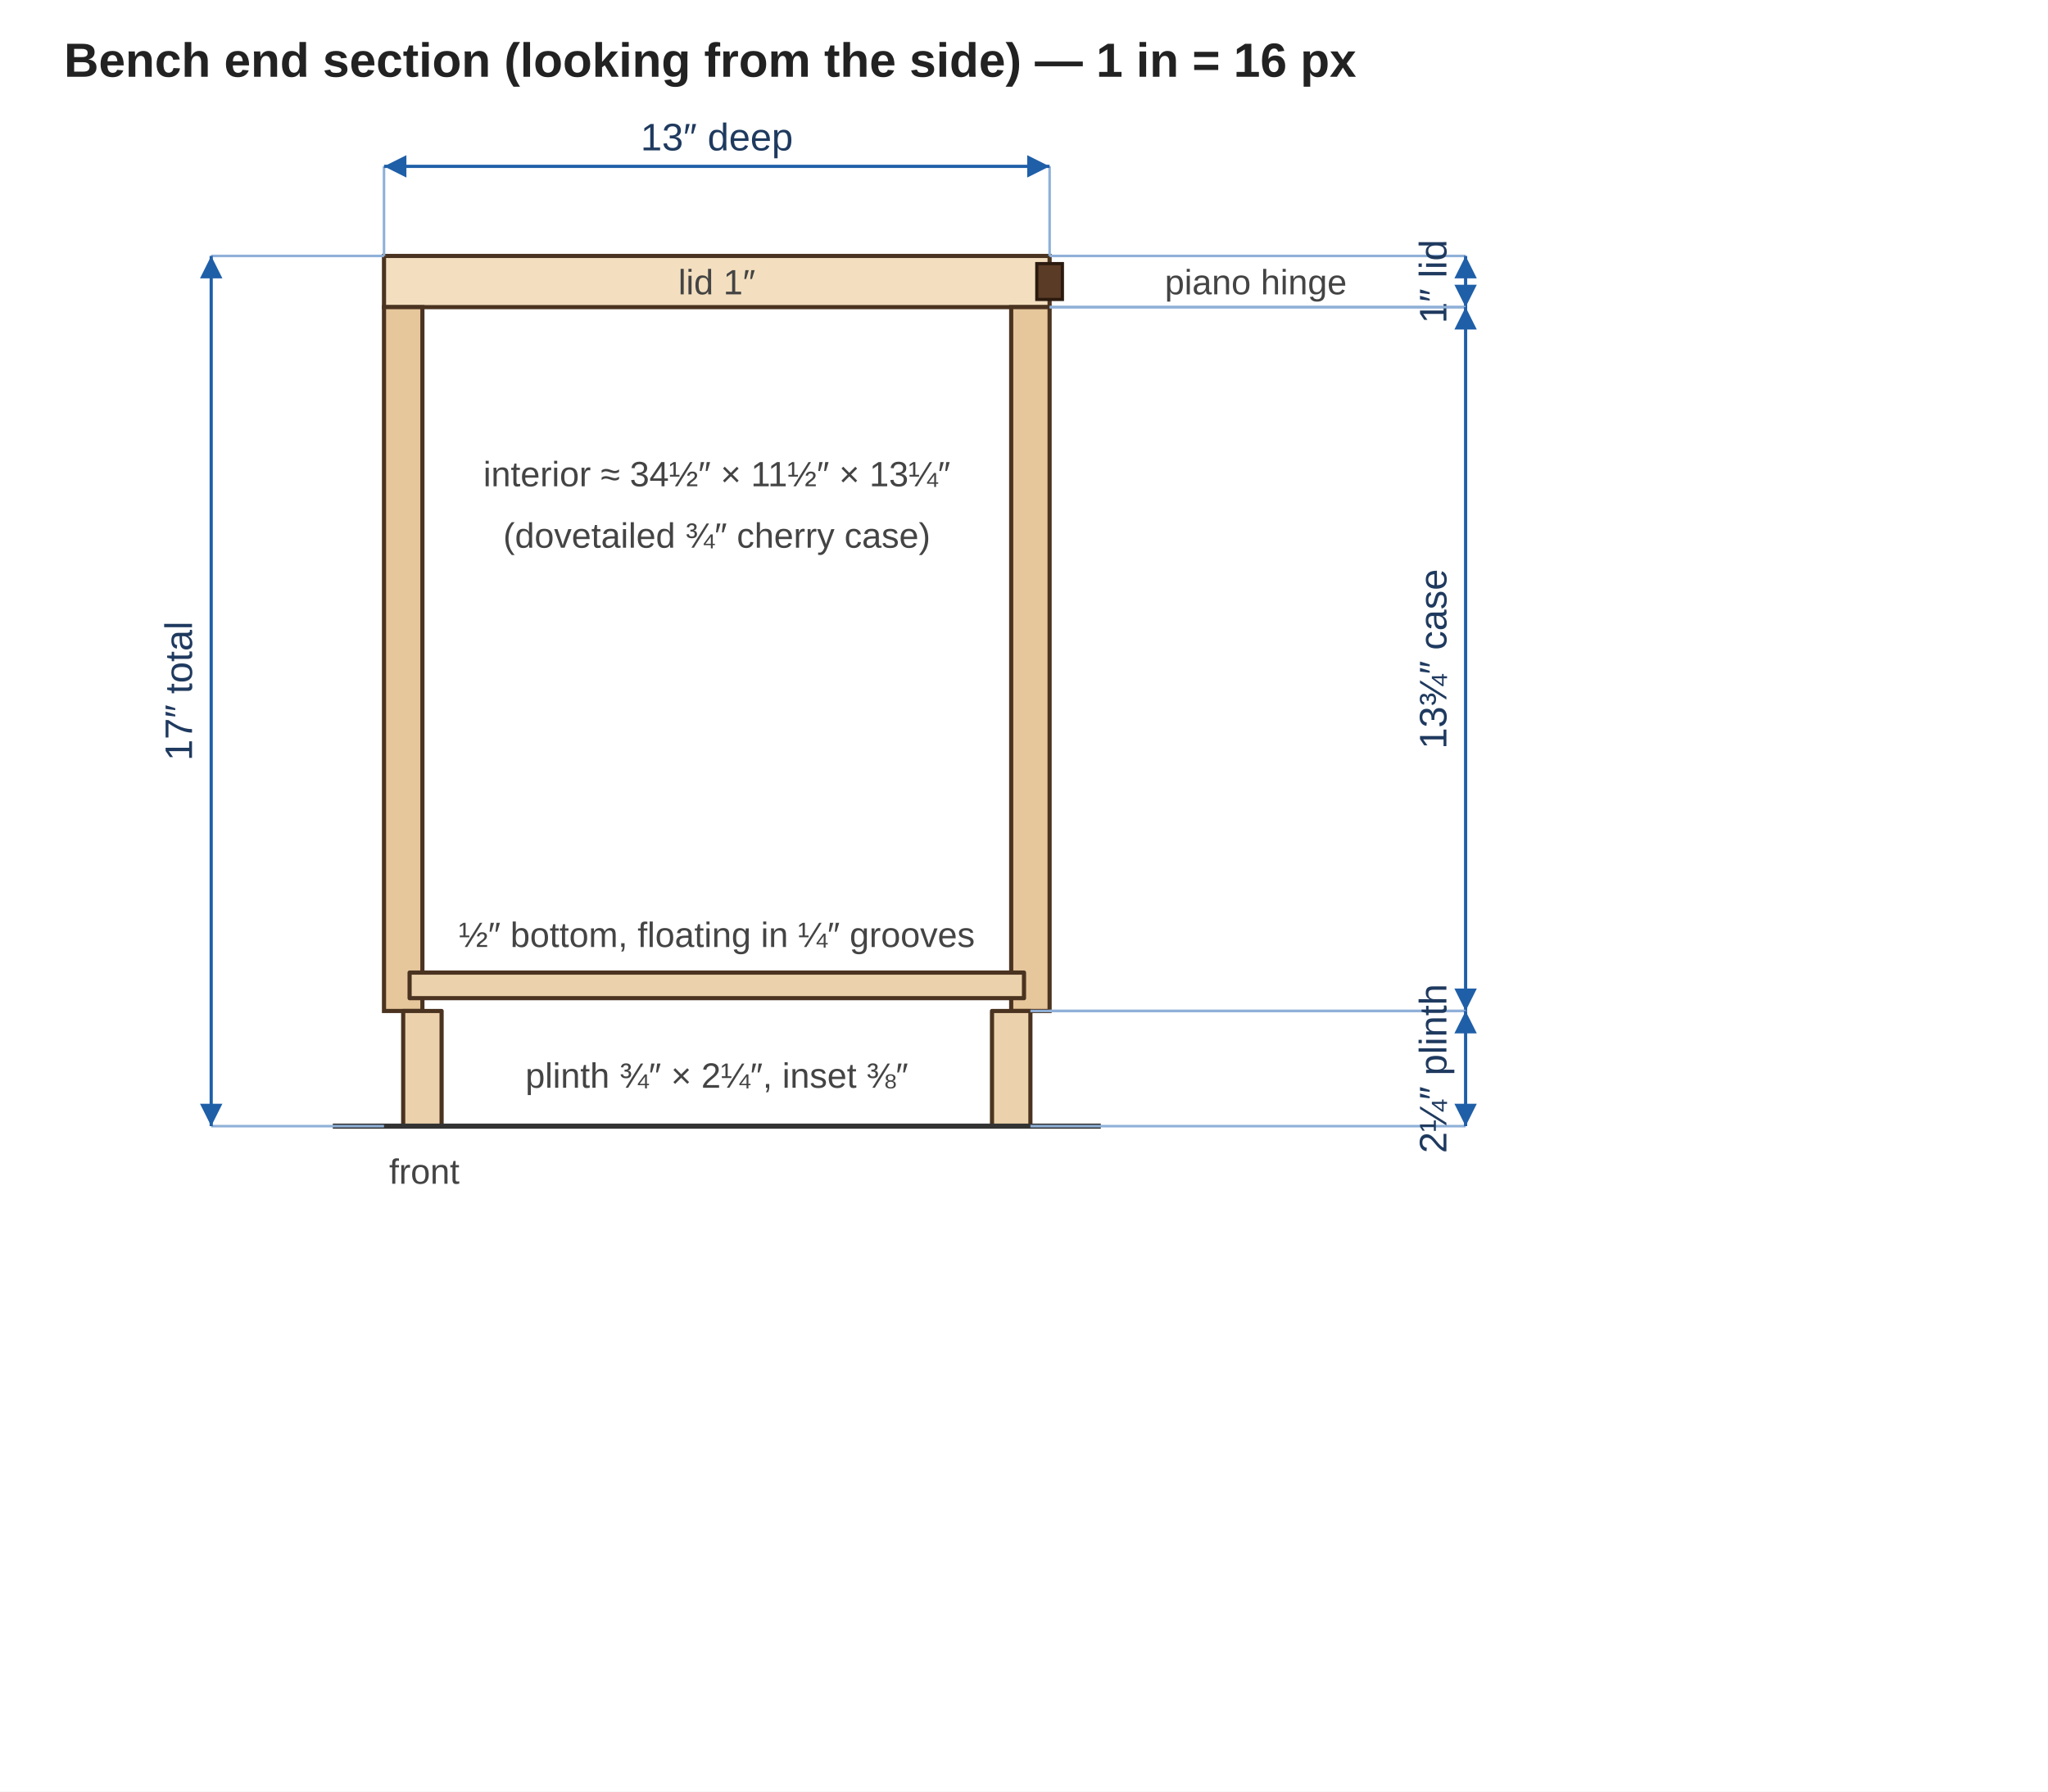
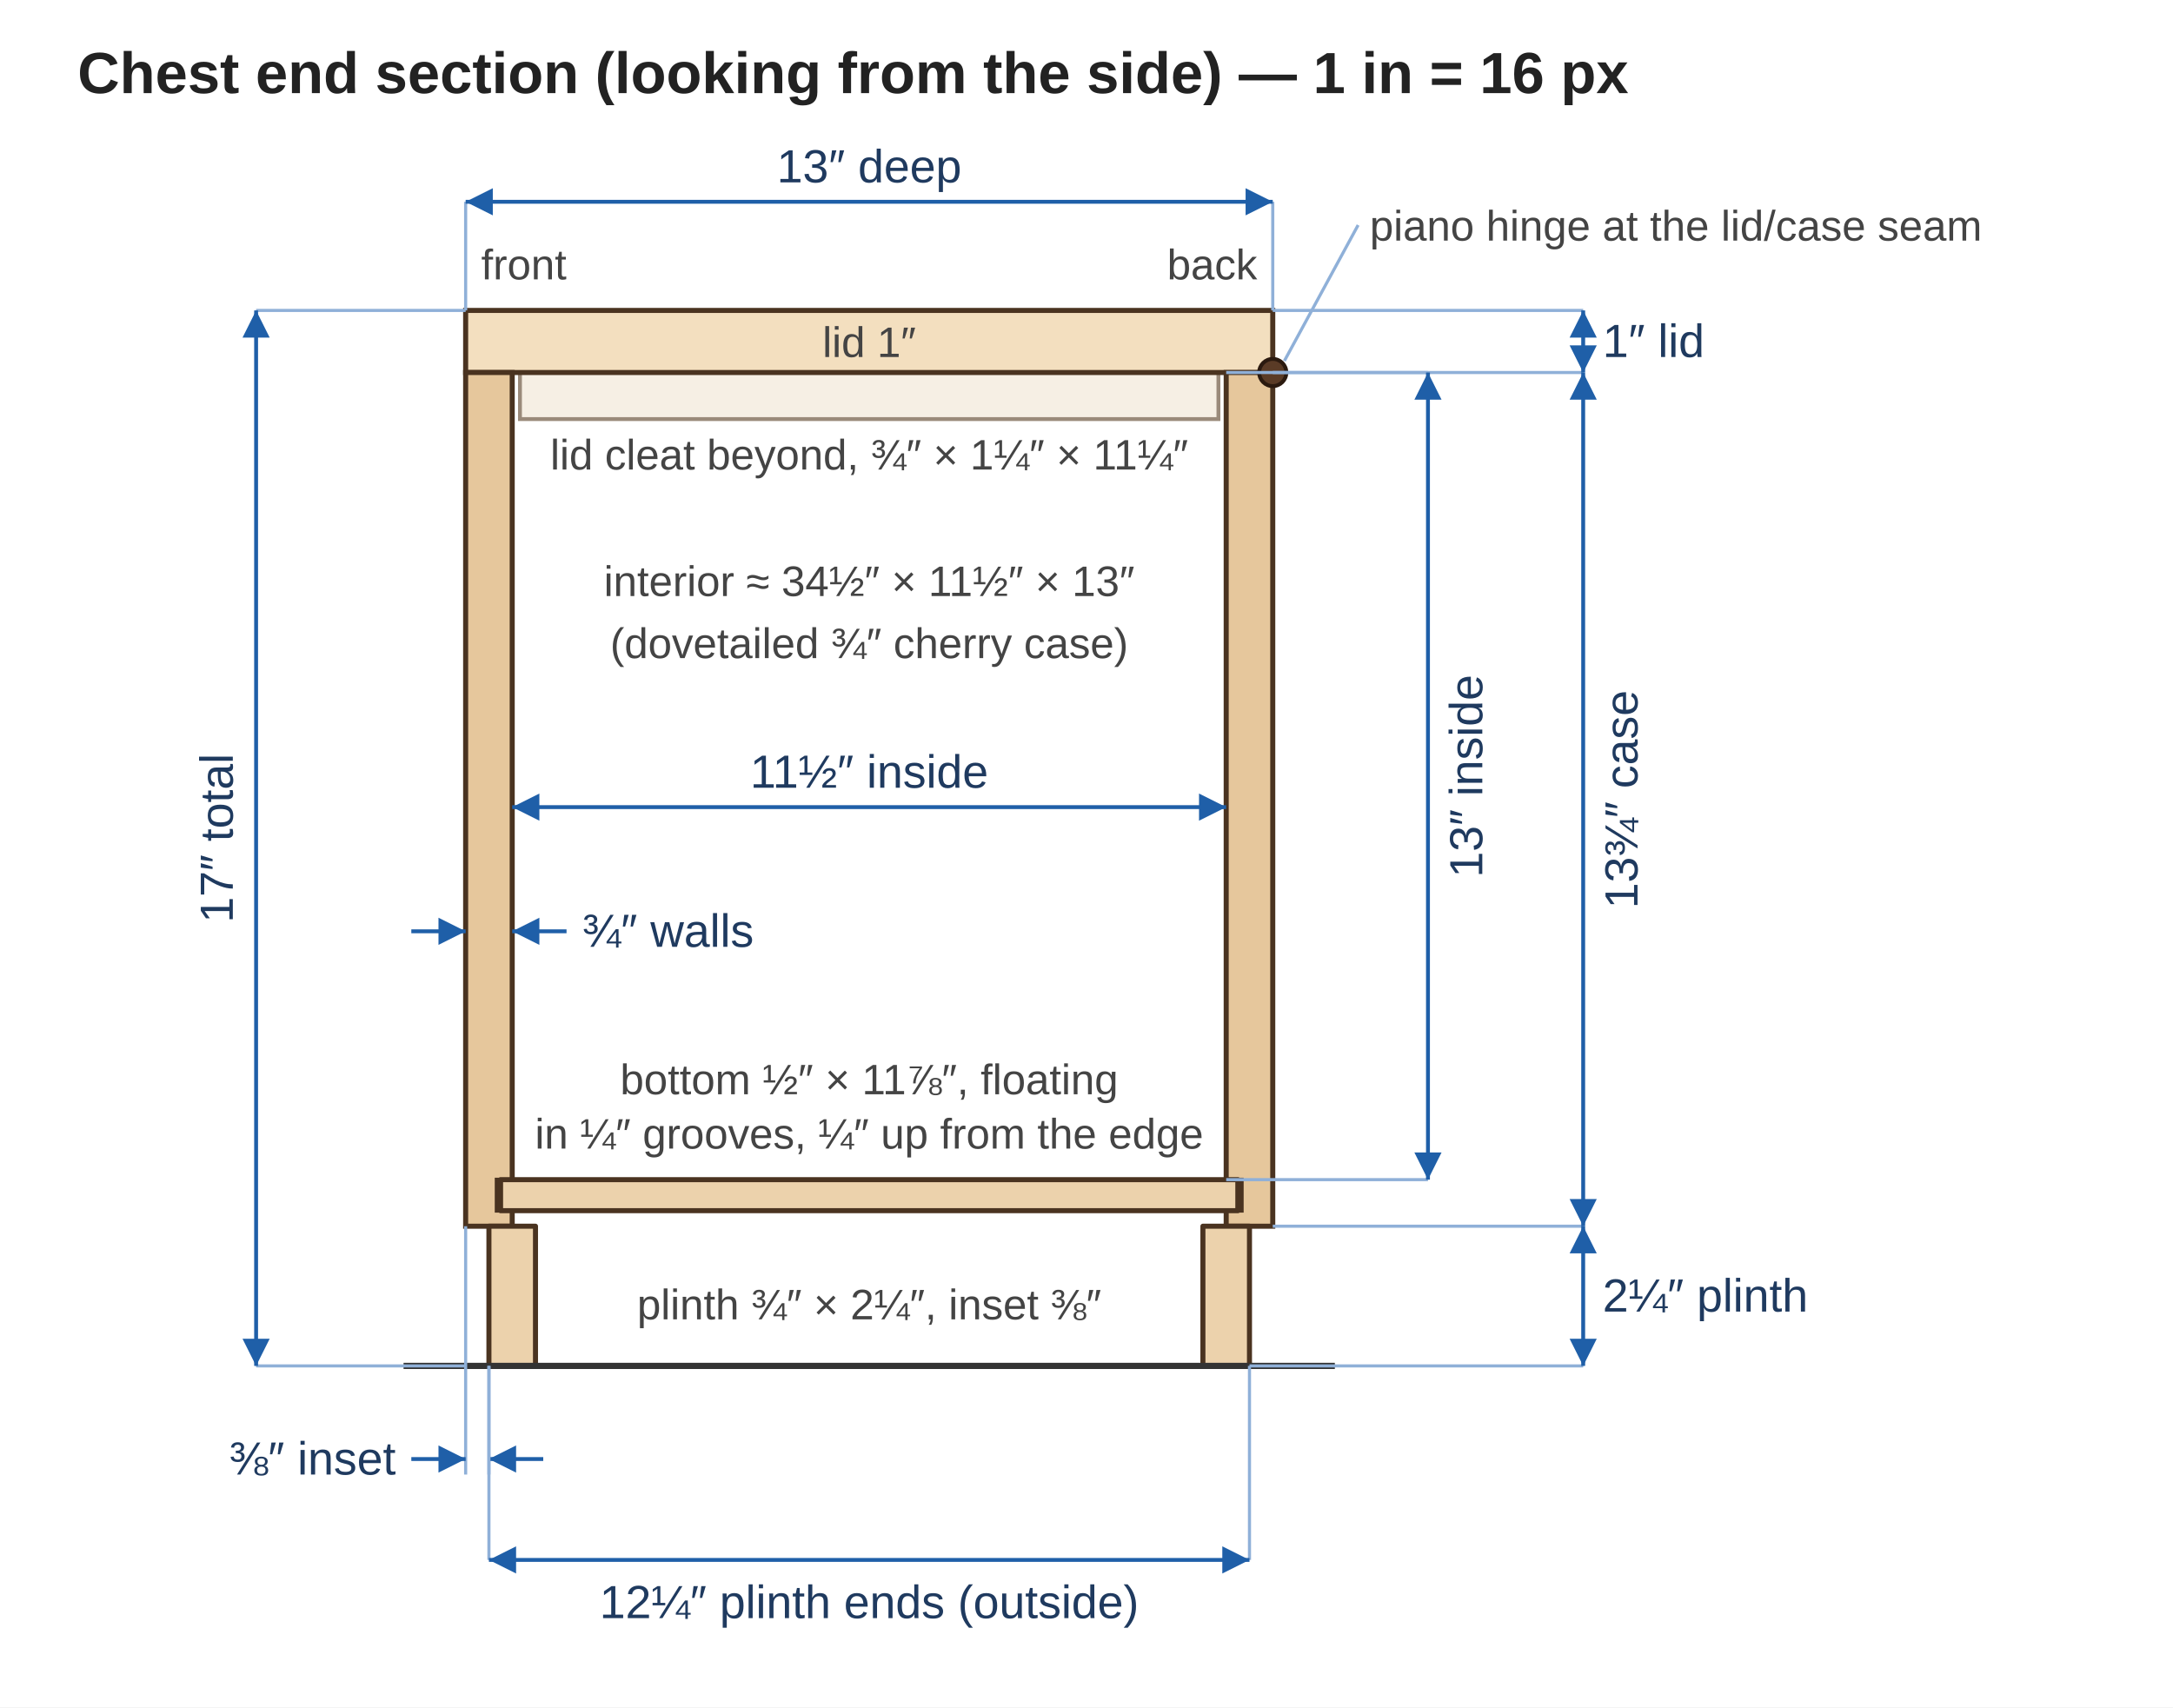
- <svg xmlns="http://www.w3.org/2000/svg" viewBox="0 0 640 560" width="640" height="560" role="img" aria-label="Chest bench end section">
+ <svg xmlns="http://www.w3.org/2000/svg" viewBox="0 0 560 440" width="560" height="440" role="img" aria-label="Chest bench end section">
  <style>
  .bg{fill:#fff}
  .wood{fill:#ecd2ac;stroke:#4a3320;stroke-width:1.3;stroke-linejoin:round}
  .leg{fill:#dcb988;stroke:#4a3320;stroke-width:1.3}
  .face{fill:#f3dfbf;stroke:#4a3320;stroke-width:1.3}
  .pull{fill:#5a3b26;stroke:#2b1a0f;stroke-width:1}
  .shelf{fill:#e6c79c;stroke:#4a3320;stroke-width:1.3}
  .hid{fill:none;stroke:#7a6a5a;stroke-width:1.1;stroke-dasharray:5 3}
  .spacer{fill:#cfc3b4;stroke:#6b5b4b;stroke-width:1}
  .floor{stroke:#333;stroke-width:1.6}
  .dim{stroke:#1f5fa8;stroke-width:1;fill:none}
  .ext{stroke:#8fb0d8;stroke-width:.8}
  .t{font:12px 'Helvetica Neue',Arial,sans-serif;fill:#1f3a5f}
  .n{font:11px 'Helvetica Neue',Arial,sans-serif;fill:#444}
  .h{font:600 15px 'Helvetica Neue',Arial,sans-serif;fill:#222}
</style>
  <defs>
    <marker id="a" viewBox="0 0 8 8" refX="8" refY="4" markerWidth="7" markerHeight="7" orient="auto-start-reverse">
      <path d="M0,0 L8,4 L0,8 z" fill="#1f5fa8" />
    </marker>
  </defs>
-   <rect class="bg" width="640" height="560" />
-   <text class="h" x="20.0" y="24.0" text-anchor="start">Bench end section (looking from the side) — 1 in = 16 px</text>
+   <style>
+   .beyond{fill:#f6efe4;stroke:#9a8a7a;stroke-width:1}
+   .groove{fill:#fff;stroke:#4a3320;stroke-width:1}
+   .dt{fill:url(#hatch);stroke:#4a3320;stroke-width:1.3}
+   .knuckle{fill:#5a3b26;stroke:#2b1a0f;stroke-width:1}
+ </style>
+   <defs>
+     <pattern id="hatch" width="6" height="6" patternUnits="userSpaceOnUse" patternTransform="rotate(45)">
+       <rect width="6" height="6" fill="#e6c79c" />
+       <line x1="0" y1="0" x2="0" y2="6" stroke="#4a3320" stroke-width="1" />
+     </pattern>
+   </defs>
+   <rect class="bg" width="560" height="440" />
+   <text class="h" x="20.0" y="24.0" text-anchor="start">Chest end section (looking from the side) — 1 in = 16 px</text>
+   <rect class="beyond" x="134.00" y="96.00" width="180.00" height="12.00" />
  <rect class="face" x="120.00" y="80.00" width="208.00" height="16.00" />
  <rect class="shelf" x="120.00" y="96.00" width="12.00" height="220.00" />
  <rect class="shelf" x="316.00" y="96.00" width="12.00" height="220.00" />
-   <rect class="wood" x="128.00" y="304.00" width="192.00" height="8.00" />
+   <rect class="groove" x="128.00" y="304.00" width="4.00" height="8.00" />
+   <rect class="groove" x="316.00" y="304.00" width="4.00" height="8.00" />
+   <rect class="wood" x="129.00" y="304.00" width="190.00" height="8.00" />
  <rect class="wood" x="126.00" y="316.00" width="12.00" height="36.00" />
  <rect class="wood" x="310.00" y="316.00" width="12.00" height="36.00" />
  <line class="floor" x1="104.0" y1="352.0" x2="344.0" y2="352.0" />
-   <rect class="pull" x="324.0" y="82.4" width="8.0" height="11.2" />
-   <text class="n" x="364.0" y="92.0" text-anchor="start">piano hinge</text>
+   <circle class="knuckle" cx="328.0" cy="96.0" r="3.5" />
+   <line class="ext" x1="331.0" y1="93.0" x2="350.0" y2="58.0" />
+   <text class="n" x="353.0" y="62.0" text-anchor="start">piano hinge at the lid/case seam</text>
+   <text class="n" x="124.0" y="72.0" text-anchor="start">front</text>
+   <text class="n" x="324.0" y="72.0" text-anchor="end">back</text>
  <text class="n" x="224.0" y="92.0" text-anchor="middle">lid 1″</text>
-   <text class="n" x="224.0" y="296.0" text-anchor="middle">½″ bottom, floating in ¼″ grooves</text>
-   <text class="n" x="224.0" y="152.0" text-anchor="middle">interior ≈ 34½″ × 11½″ × 13¼″</text>
-   <text class="n" x="224.0" y="171.2" text-anchor="middle">(dovetailed ¾″ cherry case)</text>
-   <text class="n" x="224.0" y="344.0" text-anchor="middle" />
+   <text class="n" x="224.0" y="121.0" text-anchor="middle">lid cleat beyond, ¾″ × 1¼″ × 11¼″</text>
+   <text class="n" x="224.0" y="153.6" text-anchor="middle">interior ≈ 34½″ × 11½″ × 13″</text>
+   <text class="n" x="224.0" y="169.6" text-anchor="middle">(dovetailed ¾″ cherry case)</text>
+   <line class="dim" x1="132.0" y1="208.0" x2="316.0" y2="208.0" marker-start="url(#a)" marker-end="url(#a)" />
+   <text class="t" x="224.0" y="203.0" text-anchor="middle">11½″ inside</text>
+   <line class="dim" x1="106.0" y1="240.0" x2="120.0" y2="240.0" marker-end="url(#a)" />
+   <line class="dim" x1="146.0" y1="240.0" x2="132.0" y2="240.0" marker-end="url(#a)" />
+   <text class="t" x="150.0" y="244.0" text-anchor="start">¾″ walls</text>
+   <text class="n" x="224.0" y="282.0" text-anchor="middle">bottom ½″ × 11⅞″, floating</text>
+   <text class="n" x="224.0" y="296.0" text-anchor="middle">in ¼″ grooves, ¼″ up from the edge</text>
  <text class="n" x="224.0" y="340.0" text-anchor="middle">plinth ¾″ × 2¼″, inset ⅜″</text>
-   <text class="n" x="121.6" y="370.0" text-anchor="start">front</text>
  <line class="ext" x1="120.0" y1="52.0" x2="120.0" y2="80.0" />
  <line class="ext" x1="328.0" y1="52.0" x2="328.0" y2="80.0" />
  <line class="dim" x1="120.0" y1="52.0" x2="328.0" y2="52.0" marker-start="url(#a)" marker-end="url(#a)" />
  <text class="t" x="224.0" y="47.0" text-anchor="middle">13″ deep</text>
  <line class="ext" x1="66.0" y1="80.0" x2="120.0" y2="80.0" />
  <line class="ext" x1="66.0" y1="352.0" x2="120.0" y2="352.0" />
  <line class="dim" x1="66.0" y1="80.0" x2="66.0" y2="352.0" marker-start="url(#a)" marker-end="url(#a)" />
  <text class="t" transform="translate(60.0,216.0) rotate(-90)" text-anchor="middle">17″ total</text>
-   <line class="ext" x1="458.0" y1="80.0" x2="328.0" y2="80.0" />
-   <line class="ext" x1="458.0" y1="96.0" x2="328.0" y2="96.0" />
-   <line class="dim" x1="458.0" y1="80.0" x2="458.0" y2="96.0" marker-start="url(#a)" marker-end="url(#a)" />
-   <text class="t" transform="translate(452.0,88.0) rotate(-90)" text-anchor="middle">1″ lid</text>
-   <line class="ext" x1="458.0" y1="96.0" x2="328.0" y2="96.0" />
-   <line class="ext" x1="458.0" y1="316.0" x2="328.0" y2="316.0" />
-   <line class="dim" x1="458.0" y1="96.0" x2="458.0" y2="316.0" marker-start="url(#a)" marker-end="url(#a)" />
-   <text class="t" transform="translate(452.0,206.0) rotate(-90)" text-anchor="middle">13¾″ case</text>
-   <line class="ext" x1="458.0" y1="316.0" x2="322.0" y2="316.0" />
-   <line class="ext" x1="458.0" y1="352.0" x2="322.0" y2="352.0" />
-   <line class="dim" x1="458.0" y1="316.0" x2="458.0" y2="352.0" marker-start="url(#a)" marker-end="url(#a)" />
-   <text class="t" transform="translate(452.0,334.0) rotate(-90)" text-anchor="middle">2¼″ plinth</text>
+   <line class="ext" x1="316.0" y1="96.0" x2="368.0" y2="96.0" />
+   <line class="ext" x1="316.0" y1="304.0" x2="368.0" y2="304.0" />
+   <line class="ext" x1="328.0" y1="80.0" x2="408.0" y2="80.0" />
+   <line class="ext" x1="328.0" y1="96.0" x2="408.0" y2="96.0" />
+   <line class="ext" x1="328.0" y1="316.0" x2="408.0" y2="316.0" />
+   <line class="ext" x1="322.0" y1="352.0" x2="408.0" y2="352.0" />
+   <line class="dim" x1="368.0" y1="96.0" x2="368.0" y2="304.0" marker-start="url(#a)" marker-end="url(#a)" />
+   <text class="t" transform="translate(382.0,200.0) rotate(-90)" text-anchor="middle">13″ inside</text>
+   <line class="dim" x1="408.0" y1="80.0" x2="408.0" y2="96.0" marker-start="url(#a)" marker-end="url(#a)" />
+   <text class="t" x="413.0" y="92.0" text-anchor="start">1″ lid</text>
+   <line class="dim" x1="408.0" y1="96.0" x2="408.0" y2="316.0" marker-start="url(#a)" marker-end="url(#a)" />
+   <text class="t" transform="translate(422.0,206.0) rotate(-90)" text-anchor="middle">13¾″ case</text>
+   <line class="dim" x1="408.0" y1="316.0" x2="408.0" y2="352.0" marker-start="url(#a)" marker-end="url(#a)" />
+   <text class="t" x="413.0" y="338.0" text-anchor="start">2¼″ plinth</text>
+   <line class="ext" x1="120.0" y1="316.0" x2="120.0" y2="380.0" />
+   <line class="ext" x1="126.0" y1="352.0" x2="126.0" y2="380.0" />
+   <line class="dim" x1="106.0" y1="376.0" x2="120.0" y2="376.0" marker-end="url(#a)" />
+   <line class="dim" x1="140.0" y1="376.0" x2="126.0" y2="376.0" marker-end="url(#a)" />
+   <text class="t" x="102.0" y="380.0" text-anchor="end">⅜″ inset</text>
+   <line class="ext" x1="126.0" y1="402.0" x2="126.0" y2="352.0" />
+   <line class="ext" x1="322.0" y1="402.0" x2="322.0" y2="352.0" />
+   <line class="dim" x1="126.0" y1="402.0" x2="322.0" y2="402.0" marker-start="url(#a)" marker-end="url(#a)" />
+   <text class="t" x="224.0" y="417.0" text-anchor="middle">12¼″ plinth ends (outside)</text>
</svg>
